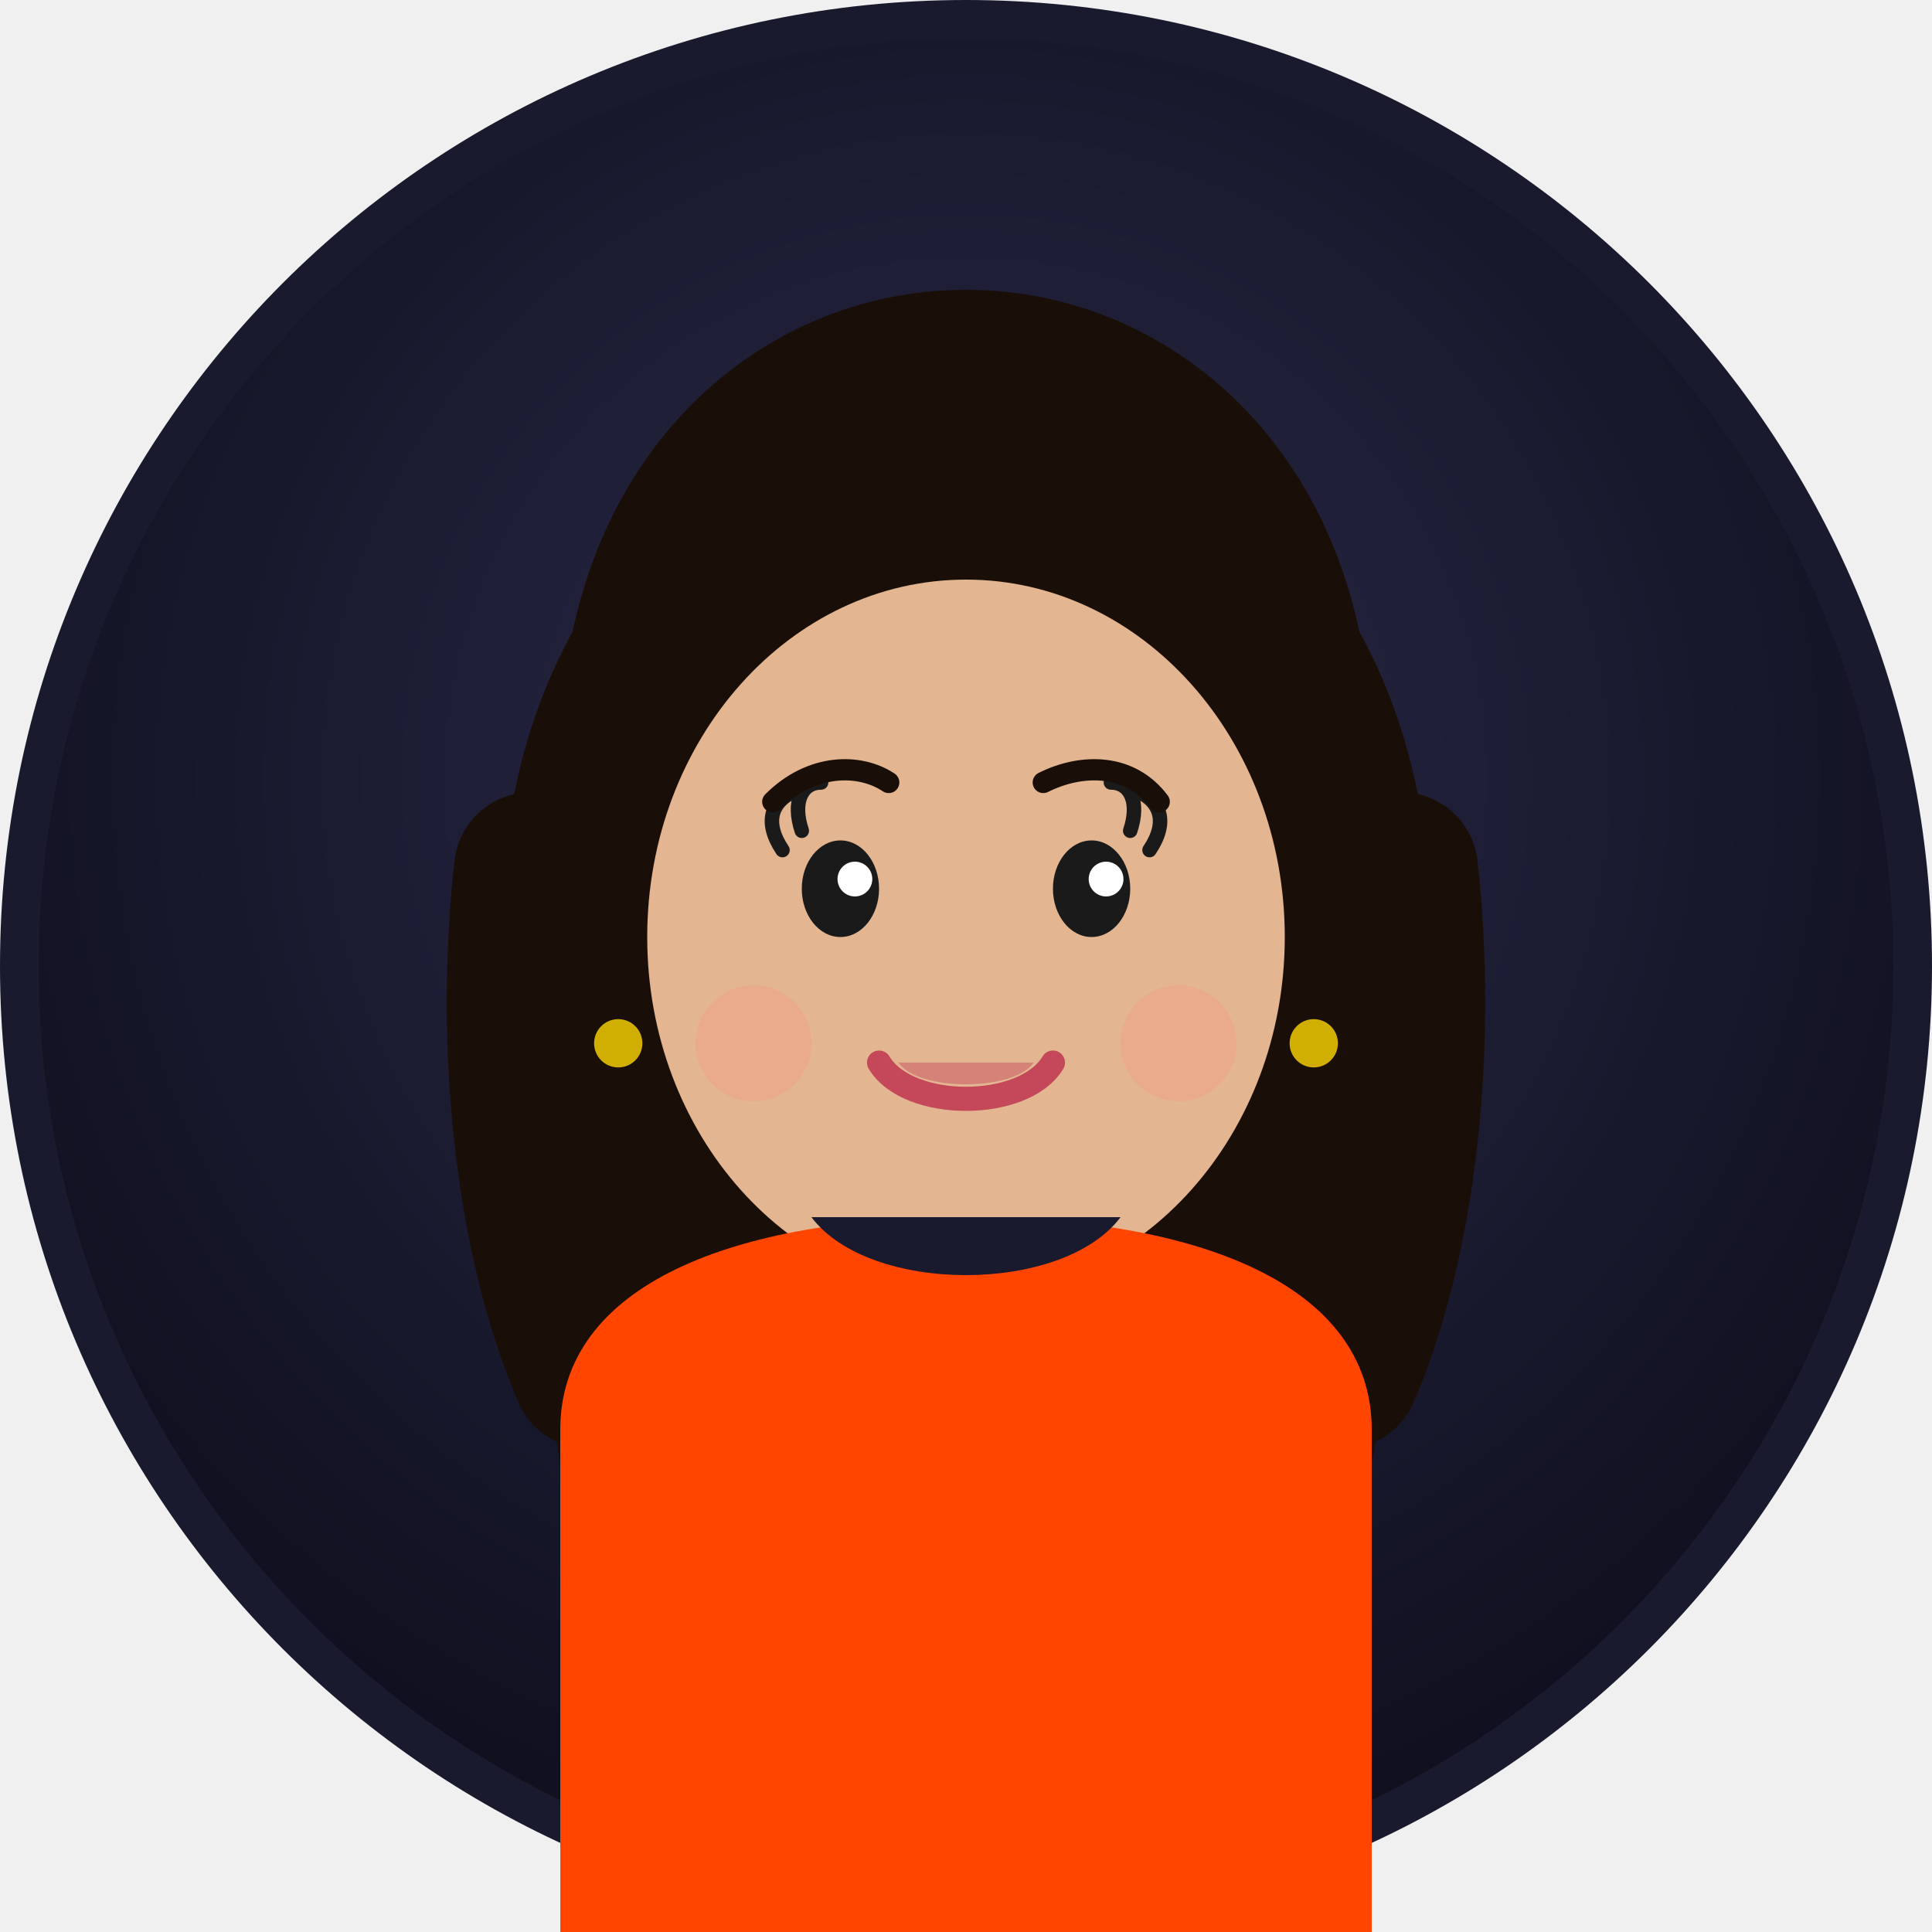
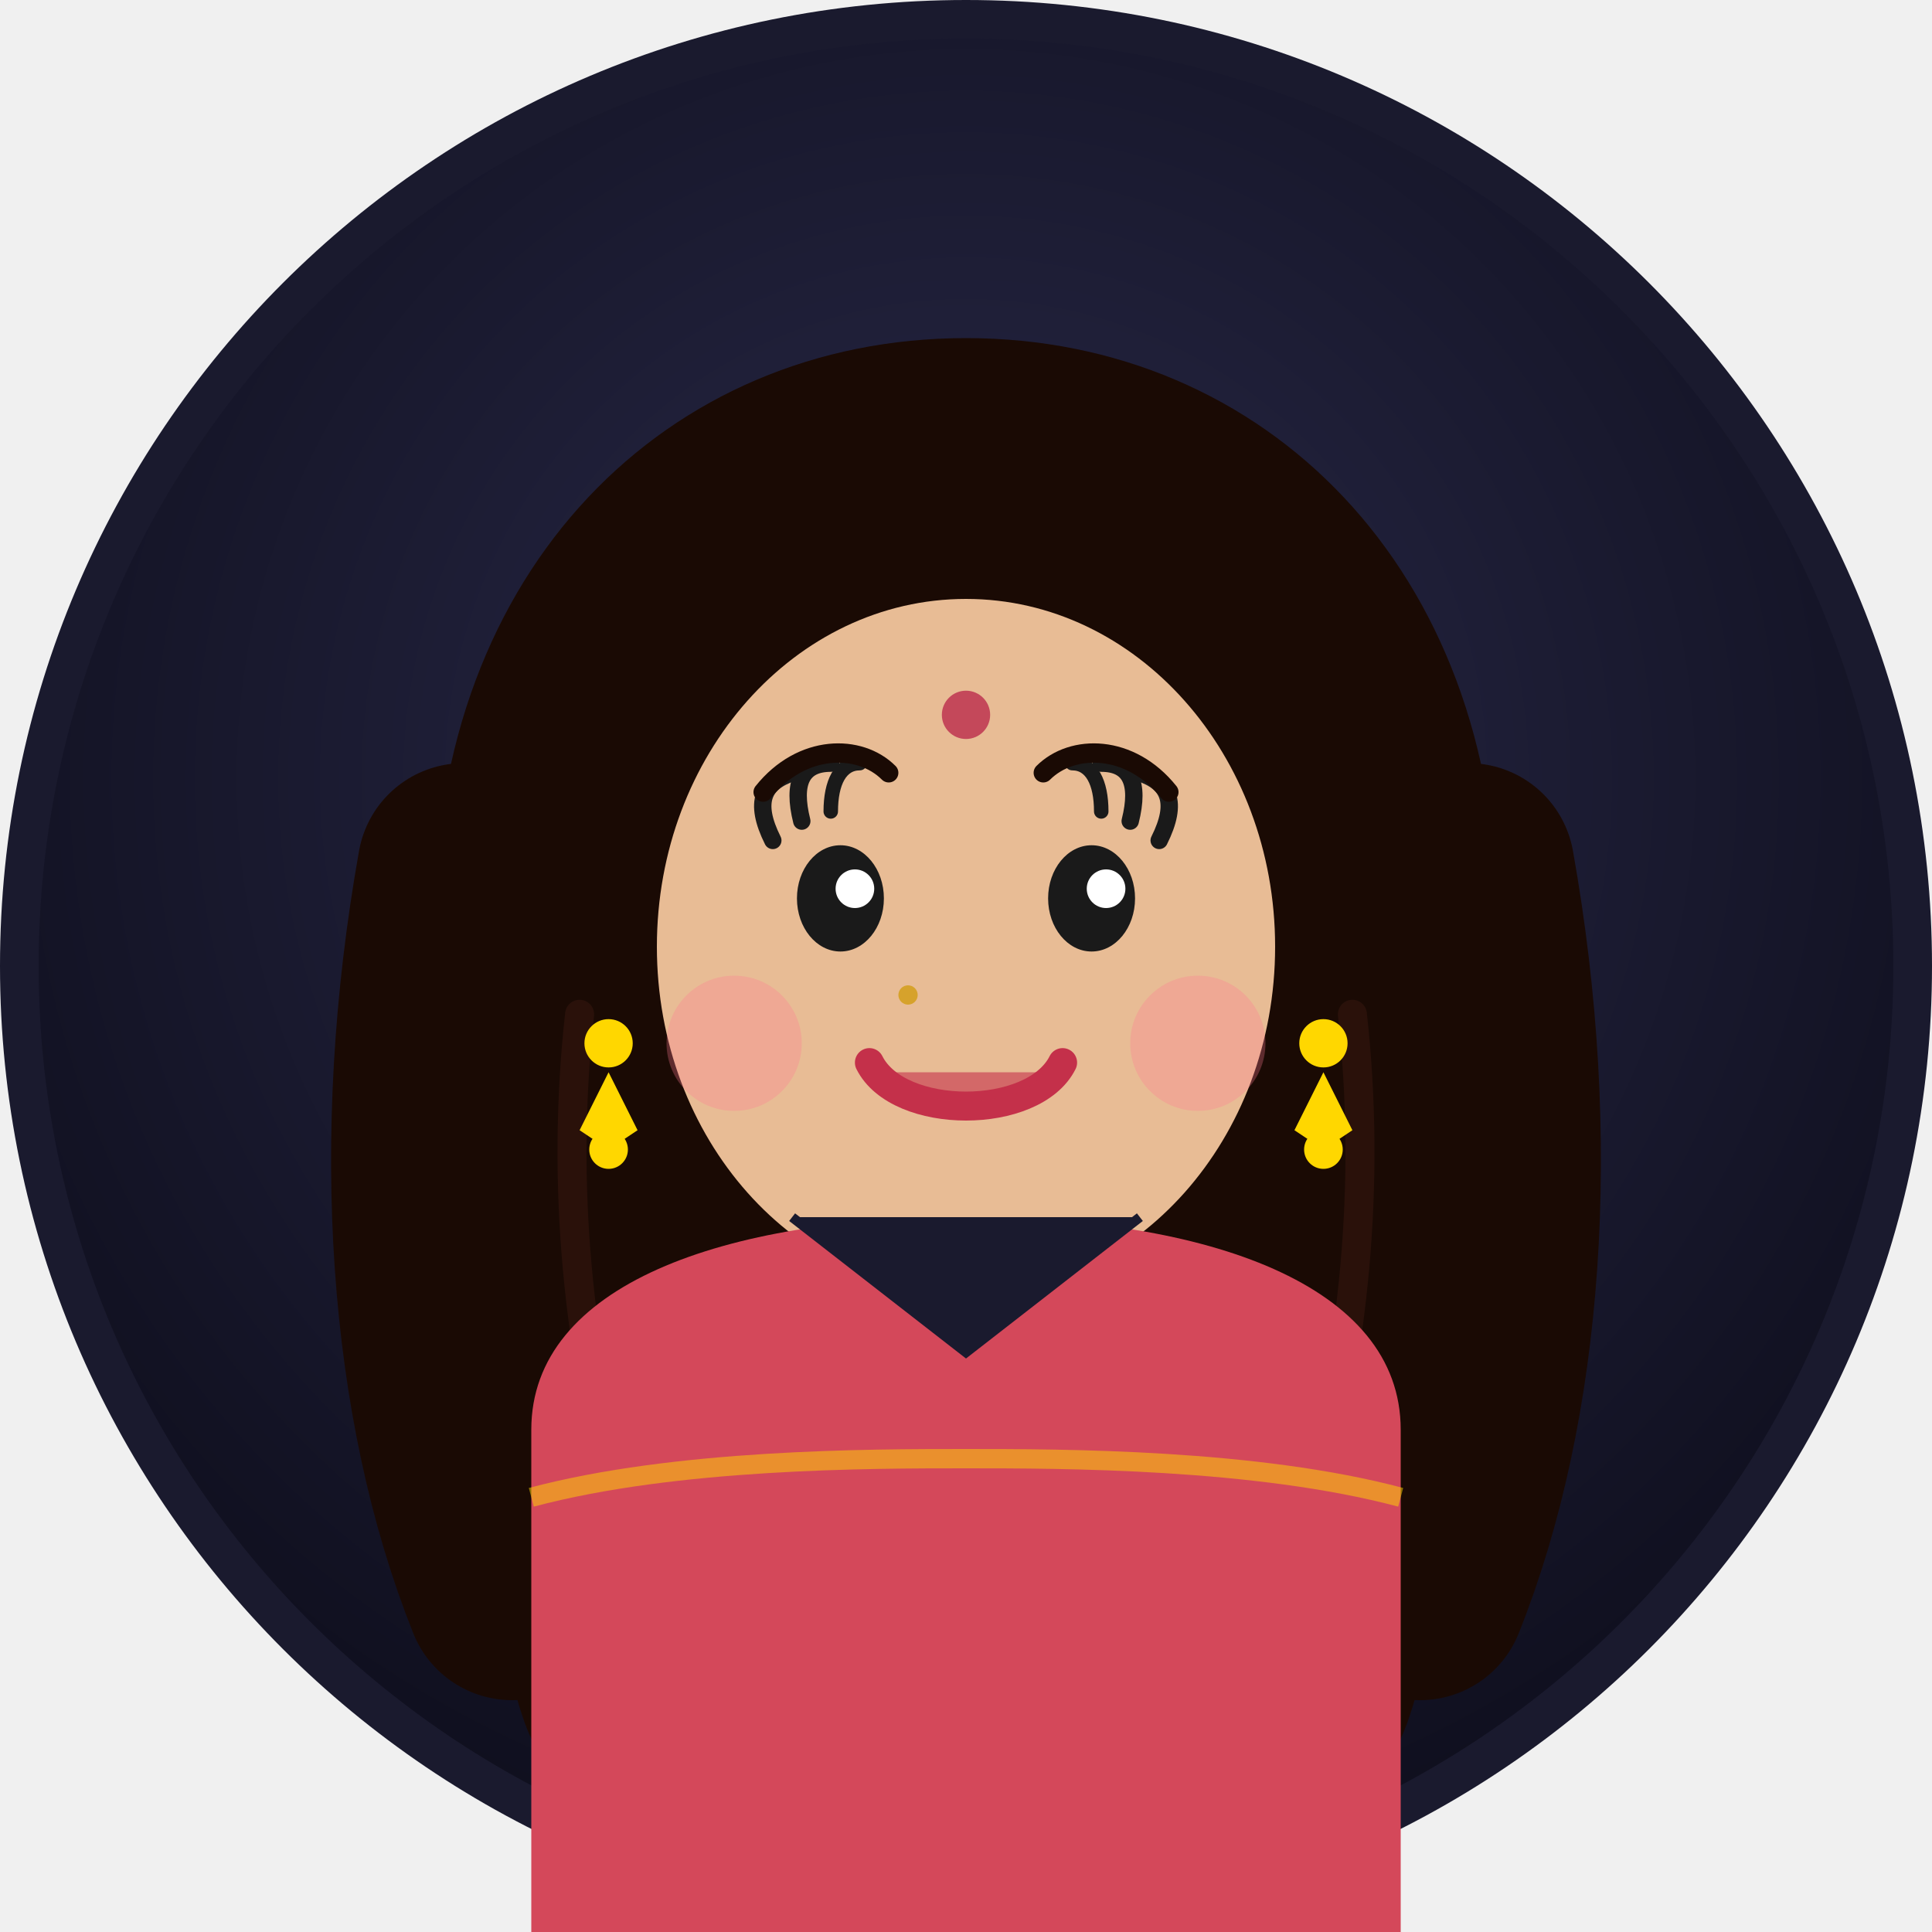
<svg xmlns="http://www.w3.org/2000/svg" viewBox="0 0 200 200" fill="none">
  <circle cx="100" cy="100" r="100" fill="#1a1a2e" />
  <circle cx="100" cy="100" r="96" fill="url(#gradHarman)" />
-   <path d="M52 95c0-32 22-55 48-55s48 23 48 55c0 0-4 55-8 65H60c-4-10-8-65-8-65z" fill="#1a0f08" />
-   <path d="M58 78c0-30 20-48 42-48s42 18 42 48c0 0-6-22-42-18-30 3-42 18-42 18z" fill="#1a0f08" />
-   <path d="M55 90c-2 18 0 38 6 52" stroke="#1a0f08" stroke-width="16" stroke-linecap="round" fill="none" />
-   <path d="M145 90c2 18 0 38-6 52" stroke="#1a0f08" stroke-width="16" stroke-linecap="round" fill="none" />
-   <ellipse cx="100" cy="97" rx="33" ry="37" fill="#e3b590" />
-   <ellipse cx="87" cy="92" rx="4" ry="5" fill="#1a1a1a" />
-   <ellipse cx="113" cy="92" rx="4" ry="5" fill="#1a1a1a" />
-   <circle cx="88.5" cy="91" r="1.8" fill="white" />
-   <circle cx="114.5" cy="91" r="1.8" fill="white" />
-   <path d="M81 88c-2-3-1-5 1-6" stroke="#1a1a1a" stroke-width="1.5" stroke-linecap="round" fill="none" />
-   <path d="M83 86c-1-3 0-5 2-5" stroke="#1a1a1a" stroke-width="1.5" stroke-linecap="round" fill="none" />
-   <path d="M119 88c2-3 1-5-1-6" stroke="#1a1a1a" stroke-width="1.5" stroke-linecap="round" fill="none" />
-   <path d="M117 86c1-3 0-5-2-5" stroke="#1a1a1a" stroke-width="1.5" stroke-linecap="round" fill="none" />
-   <path d="M80 83c4-4 9-4 12-2" stroke="#1a0f08" stroke-width="2.2" stroke-linecap="round" fill="none" />
-   <path d="M108 81c4-2 9-2 12 2" stroke="#1a0f08" stroke-width="2.2" stroke-linecap="round" fill="none" />
-   <circle cx="78" cy="108" r="6" fill="#ff8a80" opacity="0.25" />
-   <circle cx="122" cy="108" r="6" fill="#ff8a80" opacity="0.25" />
-   <path d="M91 110c3 5 15 5 18 0" stroke="#c4485a" stroke-width="2.5" stroke-linecap="round" fill="none" />
-   <path d="M93 110c2 3 12 3 14 0" fill="#c4485a" opacity="0.45" />
-   <path d="M58 148c0-15 18-22 42-22s42 7 42 22v52H58v-52z" fill="#ff4500" />
-   <path d="M84 126c6 8 26 8 32 0" fill="#1a1a2e" stroke="none" />
-   <circle cx="64" cy="108" r="2.5" fill="#ffd700" opacity="0.8" />
-   <circle cx="136" cy="108" r="2.5" fill="#ffd700" opacity="0.8" />
+   <path d="M45 95c0-36 24-60 55-60s55 24 55 60c0 0-3 70-10 85H55c-7-15-10-85-10-85z" fill="#1a0a04" />
+   <path d="M58 72c4-20 20-32 42-32s38 12 42 32c-6-10-20-16-42-16s-36 6-42 16z" fill="#1a0a04" />
+   <path d="M48 90c-5 28-3 55 5 75" stroke="#1a0a04" stroke-width="22" stroke-linecap="round" fill="none" />
+   <path d="M152 90c5 28 3 55-5 75" stroke="#1a0a04" stroke-width="22" stroke-linecap="round" fill="none" />
+   <path d="M60 105c-2 18 0 35 4 50" stroke="#3a1810" stroke-width="3" stroke-linecap="round" fill="none" opacity="0.5" />
+   <path d="M140 105c2 18 0 35-4 50" stroke="#3a1810" stroke-width="3" stroke-linecap="round" fill="none" opacity="0.5" />
+   <ellipse cx="100" cy="98" rx="32" ry="36" fill="#e8bc95" />
+   <circle cx="100" cy="74" r="2.5" fill="#c4485a" />
+   <ellipse cx="87" cy="93" rx="4.5" ry="5.5" fill="#1a1a1a" />
+   <ellipse cx="113" cy="93" rx="4.5" ry="5.5" fill="#1a1a1a" />
+   <circle cx="88.5" cy="92" r="2" fill="white" />
+   <circle cx="114.5" cy="92" r="2" fill="white" />
+   <path d="M80 87c-2-4-1-6 2-7" stroke="#1a1a1a" stroke-width="1.8" stroke-linecap="round" fill="none" />
+   <path d="M83 85c-1-4 0-6 3-6" stroke="#1a1a1a" stroke-width="1.8" stroke-linecap="round" fill="none" />
+   <path d="M86 84c0-3 1-5 3-5" stroke="#1a1a1a" stroke-width="1.5" stroke-linecap="round" fill="none" />
+   <path d="M120 87c2-4 1-6-2-7" stroke="#1a1a1a" stroke-width="1.8" stroke-linecap="round" fill="none" />
+   <path d="M117 85c1-4 0-6-3-6" stroke="#1a1a1a" stroke-width="1.8" stroke-linecap="round" fill="none" />
+   <path d="M114 84c0-3-1-5-3-5" stroke="#1a1a1a" stroke-width="1.5" stroke-linecap="round" fill="none" />
+   <path d="M79 82c4-5 10-5 13-2" stroke="#1a0a04" stroke-width="2" stroke-linecap="round" fill="none" />
+   <path d="M108 80c3-3 9-3 13 2" stroke="#1a0a04" stroke-width="2" stroke-linecap="round" fill="none" />
+   <circle cx="76" cy="108" r="7" fill="#ff7a90" opacity="0.3" />
+   <circle cx="124" cy="108" r="7" fill="#ff7a90" opacity="0.3" />
+   <path d="M90 110c3 6 17 6 20 0" stroke="#c4304a" stroke-width="3" stroke-linecap="round" fill="none" />
+   <path d="M92 111c2 4 14 4 16 0" fill="#c4304a" opacity="0.6" />
+   <circle cx="94" cy="103" r="1" fill="#d4a020" opacity="0.9" />
+   <path d="M55 148c0-15 20-22 45-22s45 7 45 22v52H55v-52z" fill="#d4485a" />
+   <path d="M82 126l18 14 18-14" fill="#1a1a2e" stroke="#1a1a2e" stroke-width="1" />
+   <path d="M55 155c15-4 35-4 45-4s30 0 45 4" stroke="#ffd700" stroke-width="2" fill="none" opacity="0.5" />
+   <circle cx="63" cy="108" r="2.5" fill="#ffd700" />
+   <path d="M63 111l-3 6 3 2 3-2z" fill="#ffd700" />
+   <circle cx="63" cy="119" r="2" fill="#ffd700" />
+   <circle cx="137" cy="108" r="2.5" fill="#ffd700" />
+   <path d="M137 111l-3 6 3 2 3-2z" fill="#ffd700" />
+   <circle cx="137" cy="119" r="2" fill="#ffd700" />
  <defs>
    <radialGradient id="gradHarman" cx="50%" cy="40%" r="60%">
      <stop offset="0%" stop-color="#2a2a4a" />
      <stop offset="100%" stop-color="#0f0f1e" />
    </radialGradient>
  </defs>
</svg>
